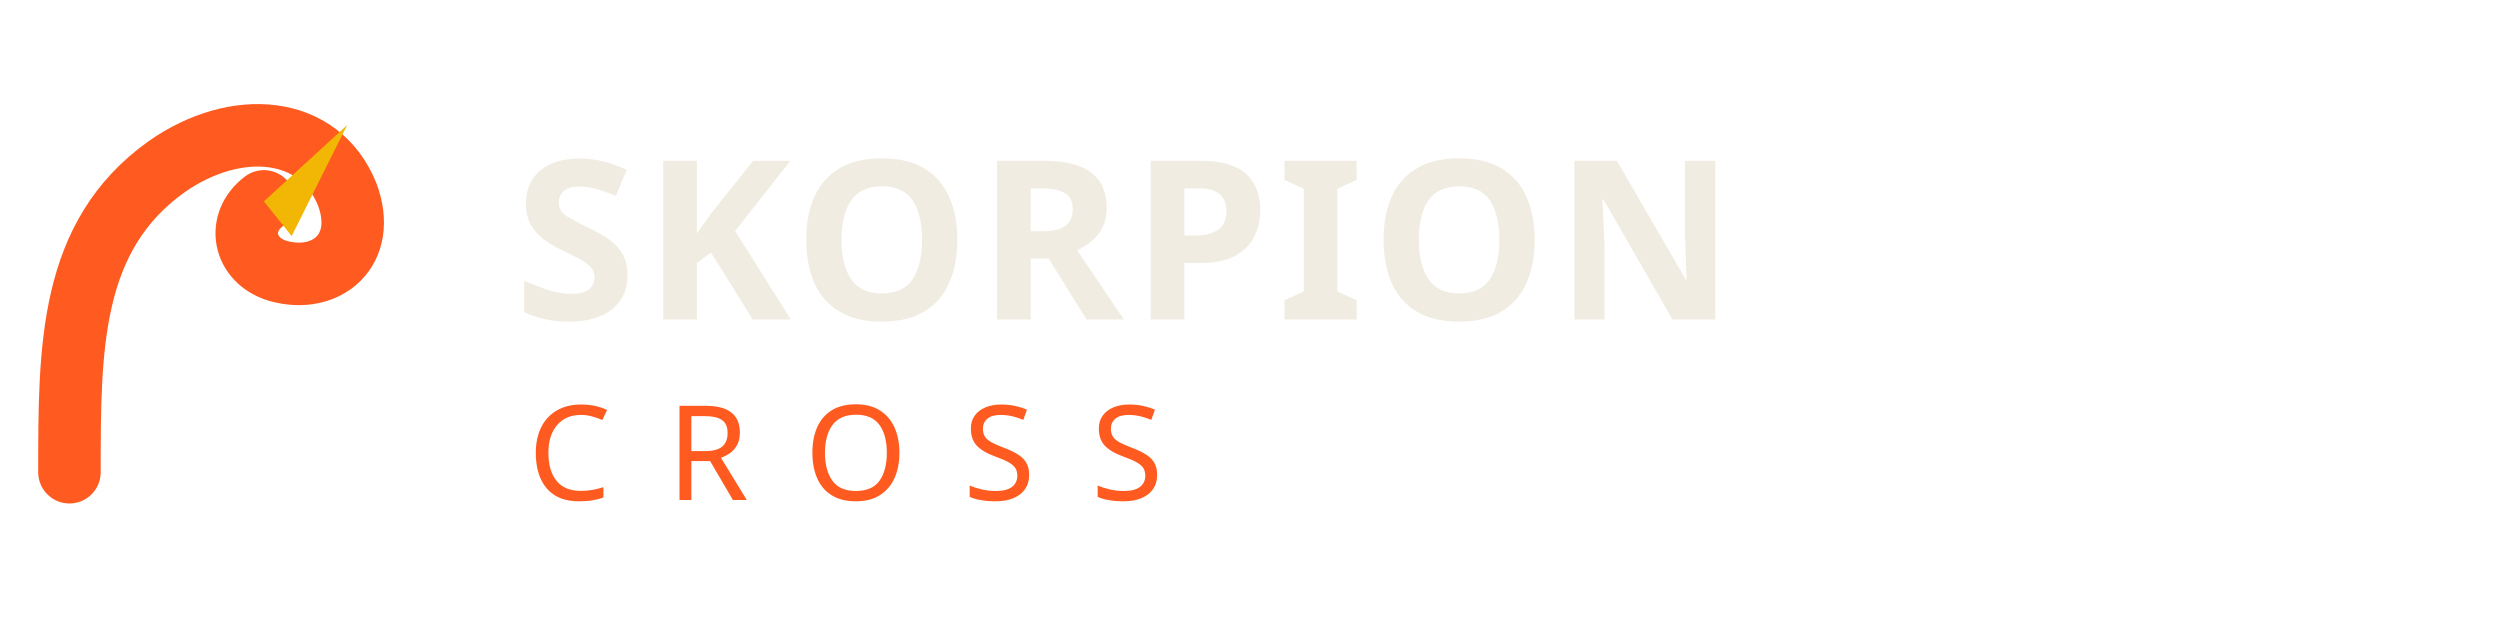
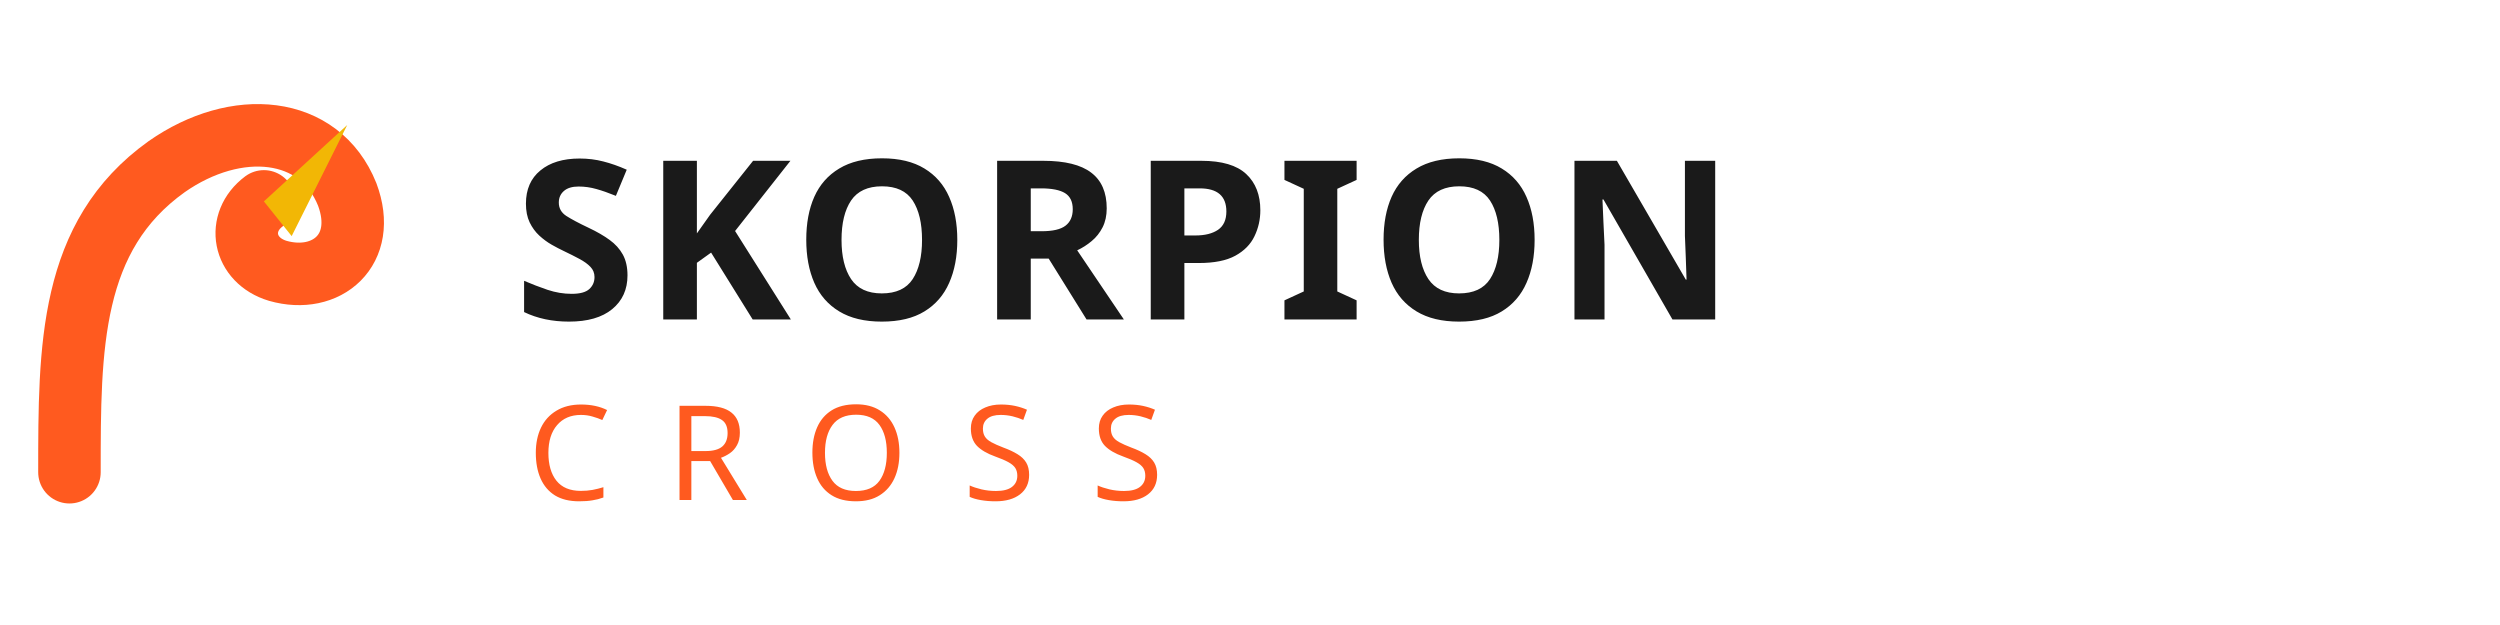
<svg xmlns="http://www.w3.org/2000/svg" width="360" height="90" viewBox="0 0 360 90">
  <g transform="translate(4,10)">
    <path d="M6 58              C 6 40, 6 24, 20 14              C 30 7, 42 8, 46 18              C 49 26, 43 31, 36 29              C 31 27.5, 30 22, 34 19" fill="none" stroke="#ff5a1f" stroke-width="9" stroke-linecap="round" stroke-linejoin="round" />
    <path d="M34 19 L46 8 L38 24 Z" fill="#f2b705" />
  </g>
-   <text x="74" y="46" font-family="Oswald, Arial Narrow, sans-serif" font-weight="700" font-size="32" letter-spacing="1" fill="#f1ece1">SKORPION</text>
+   <text x="74" y="46" font-family="Oswald, Arial Narrow, sans-serif" font-weight="700" font-size="32" letter-spacing="1" fill="#1a1a1a">SKORPION</text>
  <text x="76" y="72" font-family="Oswald, Arial Narrow, sans-serif" font-weight="500" font-size="19" letter-spacing="8" fill="#ff5a1f">CROSS</text>
</svg>
